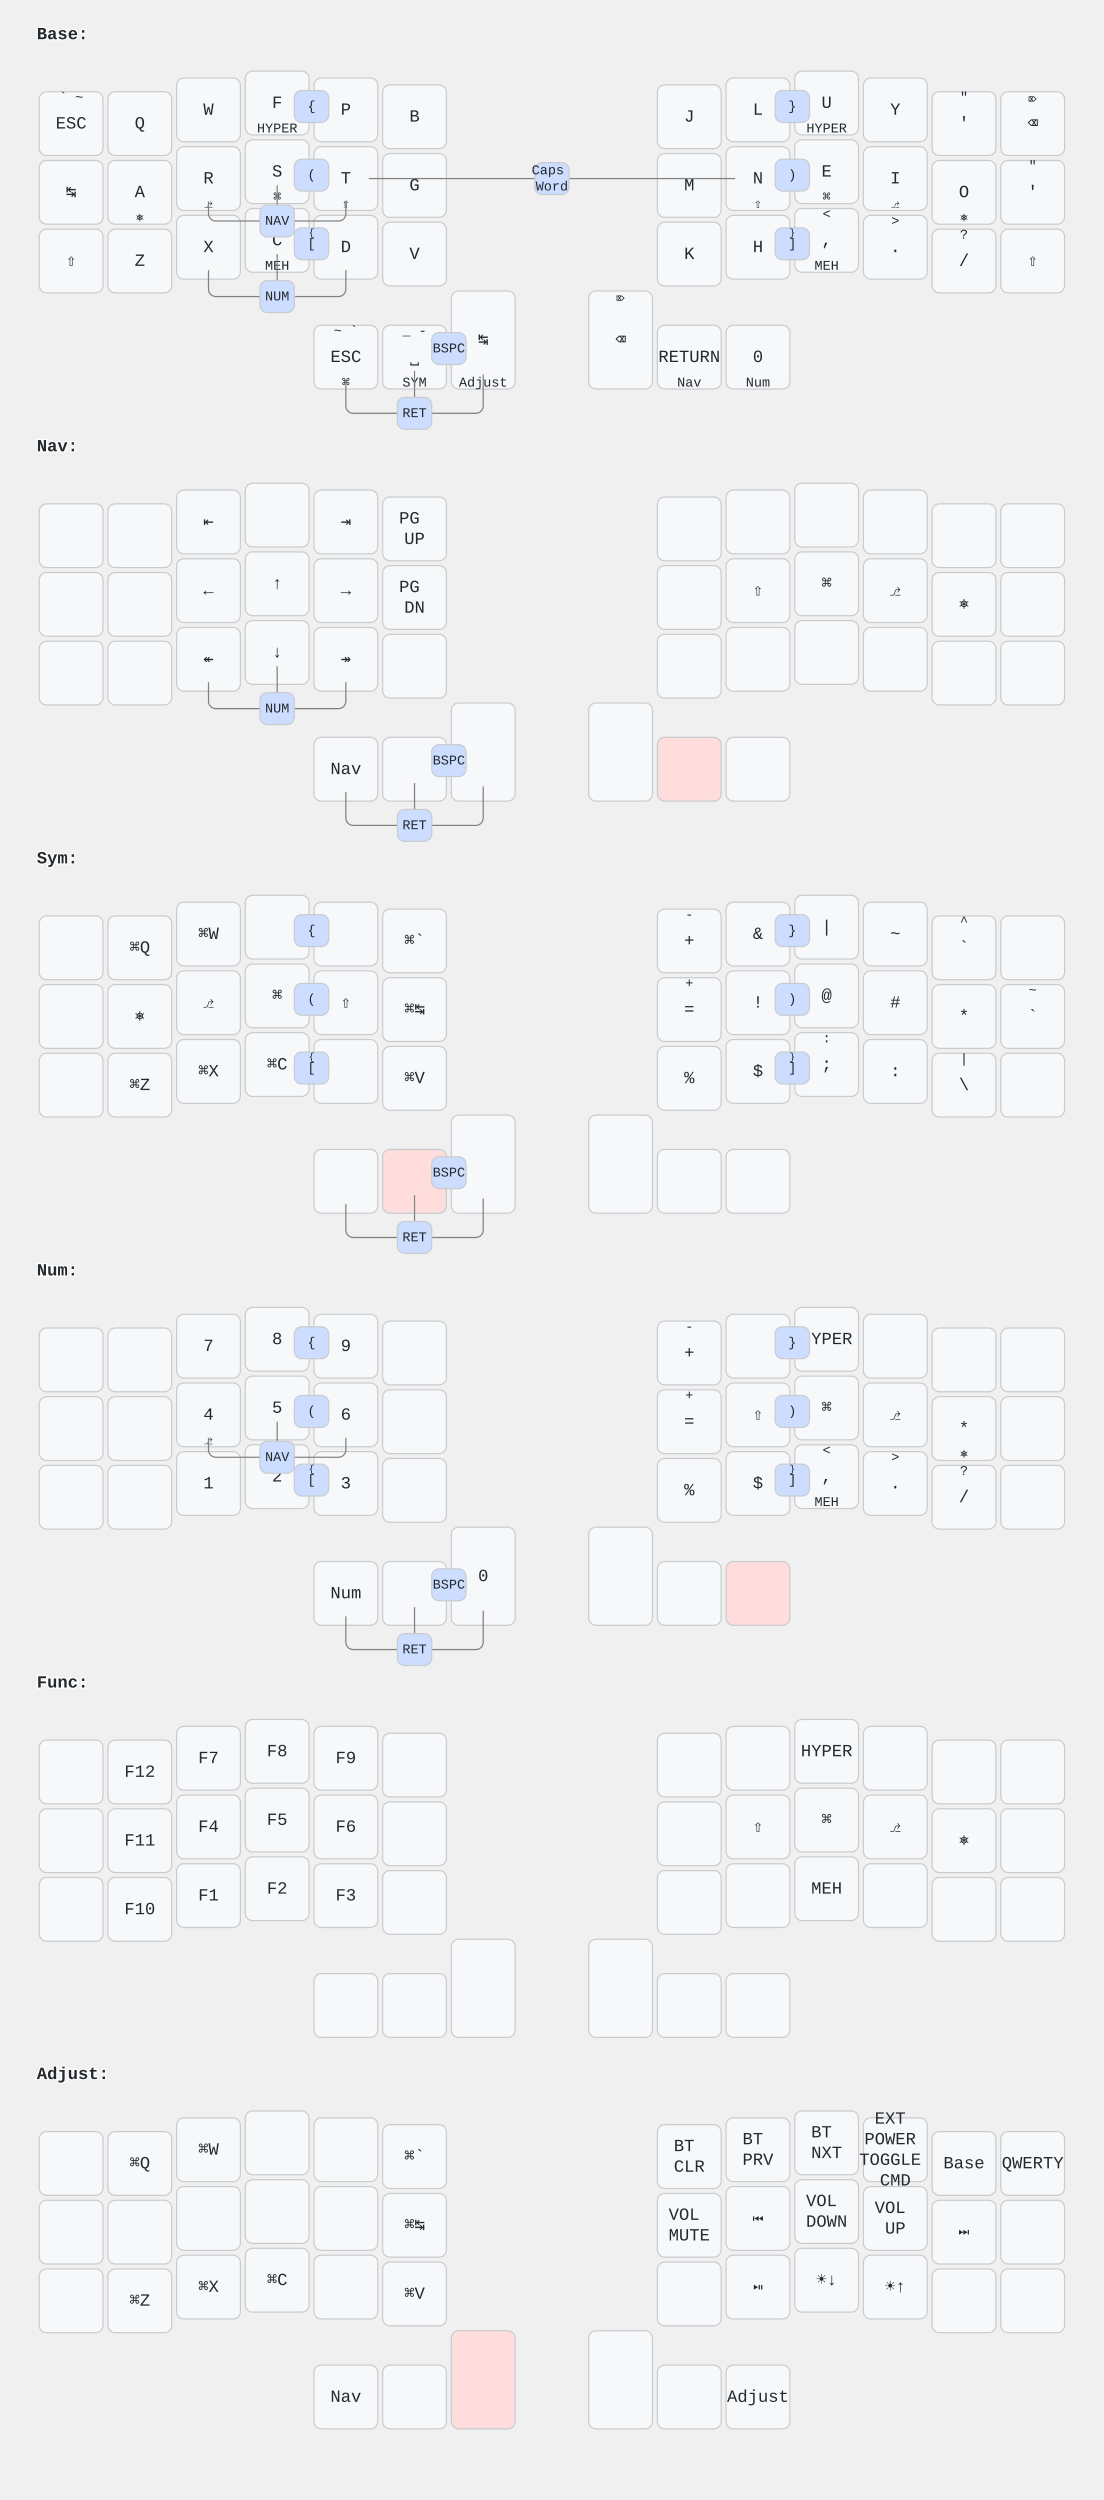
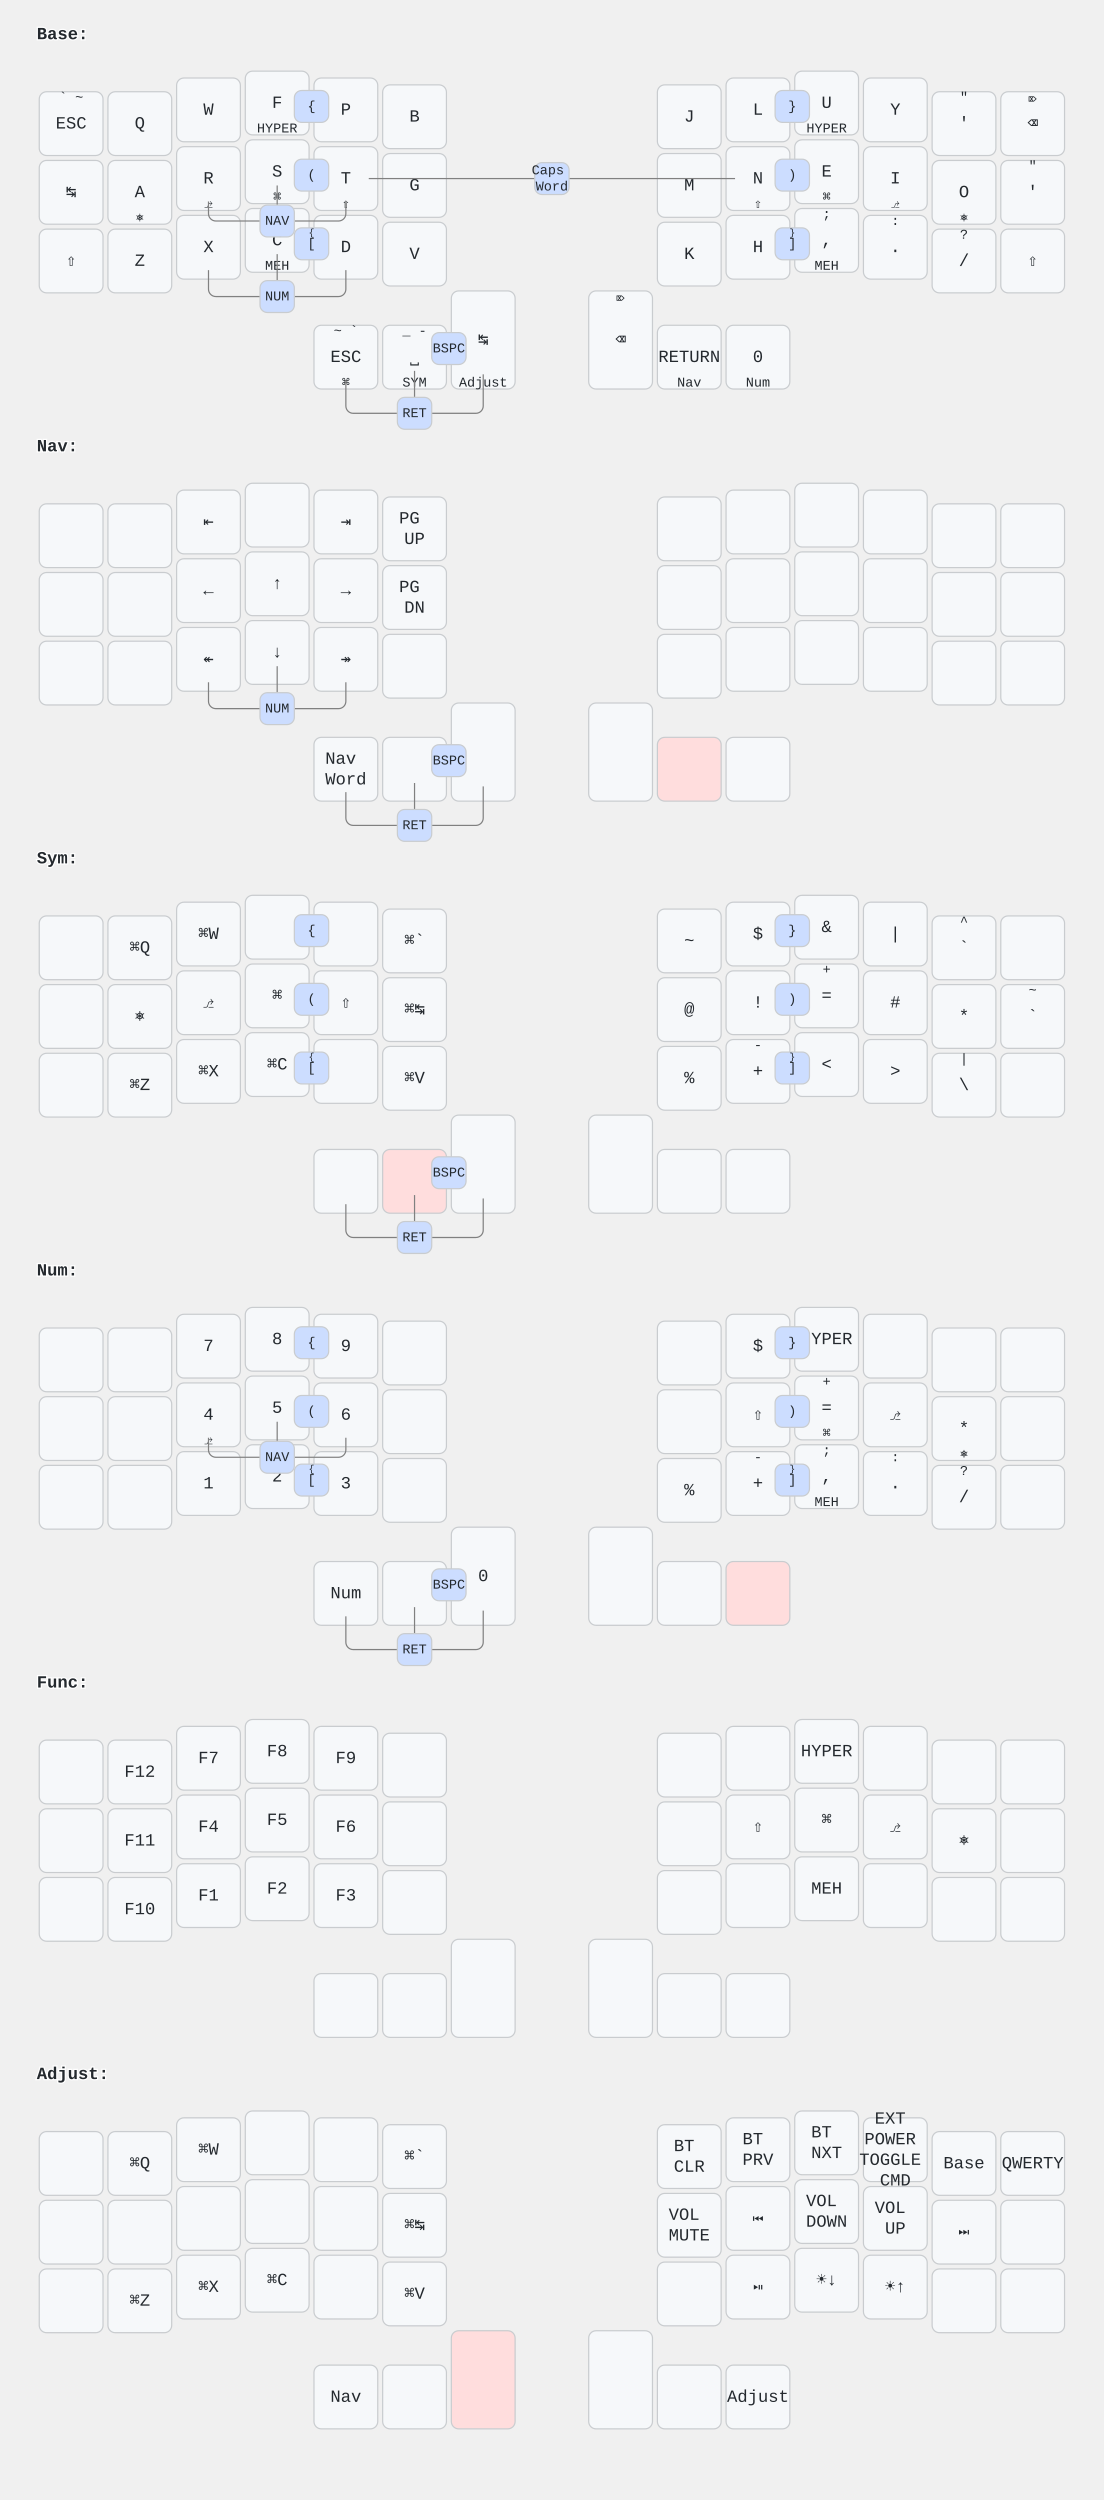
<svg xmlns="http://www.w3.org/2000/svg" width="900.0" height="2038.4" viewBox="0 0 900.0 2038.4">
  <style>/* font and background color specifications */
svg {
    font-family: SFMono-Regular,Consolas,Liberation Mono,Menlo,monospace;
    font-size: 14px;
    font-kerning: normal;
    text-rendering: optimizeLegibility;
    fill: #24292e;
}

/* default key styling */
rect {
    fill: #f6f8fa;
    stroke: #c9cccf;
    stroke-width: 1;
}

/* color accent for combo boxes */
rect.combo {
    fill: #cdf;
}

/* color accent for held keys */
rect.held, rect.combo.held {
    fill: #fdd;
}

/* color accent for ghost (optional) keys */
rect.ghost, rect.combo.ghost {
    fill: #ddd;
}

text {
    text-anchor: middle;
    dominant-baseline: middle;
}

/* styling for layer labels */
text.label {
    font-weight: bold;
    text-anchor: start;
    stroke: white;
    stroke-width: 2;
    paint-order: stroke;
}

/* styling for combo tap, and key hold/shifted label text */
text.combo, text.hold, text.shifted {
    font-size: 11px;
}

text.hold {
    text-anchor: middle;
    dominant-baseline: auto;
}

text.shifted {
    text-anchor: middle;
    dominant-baseline: hanging;
}

/* styling for hold/shifted label text in combo box */
text.combo.hold, text.combo.shifted {
    font-size: 8px;
}

/* styling for combo dendrons */
path {
    stroke-width: 1;
    stroke: gray;
    fill: none;
}
</style>
  <g class="layer-Base">
    <text x="30.0" y="28.0" class="label">Base:</text>
    <rect rx="6.0" ry="6.0" x="32.0" y="74.8" width="52.0" height="52.0" class="" />
    <text x="58.0" y="100.8" class="tap">ESC</text>
    <text x="58.0" y="76.8" class="shifted">` ~</text>
    <rect rx="6.0" ry="6.0" x="88.0" y="74.8" width="52.0" height="52.0" class="" />
    <text x="114.0" y="100.8" class="tap">Q</text>
    <rect rx="6.0" ry="6.0" x="144.0" y="63.6" width="52.0" height="52.0" class="" />
    <text x="170.0" y="89.6" class="tap">W</text>
    <rect rx="6.0" ry="6.0" x="200.0" y="58.0" width="52.0" height="52.0" class="" />
    <text x="226.0" y="84.0" class="tap">F</text>
    <text x="226.0" y="108.0" class="hold">HYPER</text>
    <rect rx="6.0" ry="6.0" x="256.0" y="63.6" width="52.0" height="52.0" class="" />
    <text x="282.0" y="89.6" class="tap">P</text>
    <rect rx="6.0" ry="6.0" x="312.0" y="69.2" width="52.0" height="52.0" class="" />
    <text x="338.0" y="95.2" class="tap">B</text>
    <rect rx="6.0" ry="6.0" x="536.0" y="69.2" width="52.0" height="52.0" class="" />
    <text x="562.0" y="95.2" class="tap">J</text>
    <rect rx="6.0" ry="6.0" x="592.0" y="63.6" width="52.0" height="52.0" class="" />
    <text x="618.0" y="89.6" class="tap">L</text>
    <rect rx="6.0" ry="6.0" x="648.0" y="58.0" width="52.0" height="52.0" class="" />
    <text x="674.0" y="84.0" class="tap">U</text>
    <text x="674.0" y="108.0" class="hold">HYPER</text>
    <rect rx="6.0" ry="6.0" x="704.0" y="63.6" width="52.0" height="52.0" class="" />
    <text x="730.0" y="89.6" class="tap">Y</text>
    <rect rx="6.0" ry="6.0" x="760.0" y="74.8" width="52.0" height="52.0" class="" />
    <text x="786.0" y="100.8" class="tap">'</text>
    <text x="786.0" y="76.8" class="shifted">"</text>
    <rect rx="6.0" ry="6.0" x="816.0" y="74.8" width="52.0" height="52.0" class="" />
    <text x="842.0" y="100.8" class="tap">⌫</text>
    <text x="842.0" y="76.8" class="shifted">⌦</text>
    <rect rx="6.0" ry="6.0" x="32.0" y="130.8" width="52.0" height="52.0" class="" />
    <text x="58.0" y="156.8" class="tap">↹</text>
    <rect rx="6.0" ry="6.0" x="88.0" y="130.8" width="52.0" height="52.0" class="" />
    <text x="114.0" y="156.8" class="tap">A</text>
    <text x="114.0" y="180.8" class="hold">⎈</text>
    <rect rx="6.0" ry="6.0" x="144.0" y="119.6" width="52.0" height="52.0" class="" />
    <text x="170.0" y="145.6" class="tap">R</text>
    <text x="170.0" y="169.6" class="hold">⎇</text>
    <rect rx="6.0" ry="6.0" x="200.0" y="114.0" width="52.0" height="52.0" class="" />
    <text x="226.0" y="140.0" class="tap">S</text>
    <text x="226.0" y="164.0" class="hold">⌘</text>
    <rect rx="6.0" ry="6.0" x="256.0" y="119.6" width="52.0" height="52.0" class="" />
    <text x="282.0" y="145.6" class="tap">T</text>
    <text x="282.0" y="169.6" class="hold">⇧</text>
    <rect rx="6.0" ry="6.0" x="312.0" y="125.2" width="52.0" height="52.0" class="" />
    <text x="338.0" y="151.2" class="tap">G</text>
    <rect rx="6.0" ry="6.0" x="536.0" y="125.2" width="52.0" height="52.0" class="" />
    <text x="562.0" y="151.2" class="tap">M</text>
    <rect rx="6.0" ry="6.0" x="592.0" y="119.6" width="52.0" height="52.0" class="" />
    <text x="618.0" y="145.6" class="tap">N</text>
    <text x="618.0" y="169.6" class="hold">⇧</text>
    <rect rx="6.0" ry="6.0" x="648.0" y="114.0" width="52.0" height="52.0" class="" />
    <text x="674.0" y="140.0" class="tap">E</text>
    <text x="674.0" y="164.0" class="hold">⌘</text>
    <rect rx="6.0" ry="6.0" x="704.0" y="119.6" width="52.0" height="52.0" class="" />
    <text x="730.0" y="145.6" class="tap">I</text>
    <text x="730.0" y="169.6" class="hold">⎇</text>
    <rect rx="6.0" ry="6.0" x="760.0" y="130.8" width="52.0" height="52.0" class="" />
    <text x="786.0" y="156.8" class="tap">O</text>
    <text x="786.0" y="180.8" class="hold">⎈</text>
    <rect rx="6.0" ry="6.0" x="816.0" y="130.8" width="52.0" height="52.0" class="" />
    <text x="842.0" y="156.8" class="tap">'</text>
    <text x="842.0" y="132.8" class="shifted">"</text>
    <rect rx="6.0" ry="6.0" x="32.0" y="186.8" width="52.0" height="52.0" class="" />
    <text x="58.0" y="212.8" class="tap">⇧</text>
    <rect rx="6.0" ry="6.0" x="88.0" y="186.8" width="52.0" height="52.0" class="" />
    <text x="114.0" y="212.8" class="tap">Z</text>
    <rect rx="6.0" ry="6.0" x="144.0" y="175.6" width="52.0" height="52.0" class="" />
    <text x="170.0" y="201.6" class="tap">X</text>
    <rect rx="6.0" ry="6.0" x="200.0" y="170.0" width="52.0" height="52.0" class="" />
    <text x="226.0" y="196.0" class="tap">C</text>
    <text x="226.0" y="220.0" class="hold">MEH</text>
    <rect rx="6.0" ry="6.0" x="256.0" y="175.6" width="52.0" height="52.0" class="" />
    <text x="282.0" y="201.6" class="tap">D</text>
    <rect rx="6.0" ry="6.0" x="312.0" y="181.2" width="52.0" height="52.0" class="" />
    <text x="338.0" y="207.2" class="tap">V</text>
    <rect rx="6.0" ry="6.0" x="536.0" y="181.2" width="52.0" height="52.0" class="" />
    <text x="562.0" y="207.2" class="tap">K</text>
    <rect rx="6.0" ry="6.0" x="592.0" y="175.6" width="52.0" height="52.0" class="" />
    <text x="618.0" y="201.6" class="tap">H</text>
    <rect rx="6.0" ry="6.0" x="648.0" y="170.0" width="52.0" height="52.0" class="" />
    <text x="674.0" y="196.0" class="tap">,</text>
    <text x="674.0" y="220.0" class="hold">MEH</text>
-     <text x="674.0" y="172.0" class="shifted">&lt;</text>
+     <text x="674.0" y="172.0" class="shifted">;</text>
    <rect rx="6.0" ry="6.0" x="704.0" y="175.6" width="52.0" height="52.0" class="" />
    <text x="730.0" y="201.6" class="tap">.</text>
-     <text x="730.0" y="177.6" class="shifted">&gt;</text>
+     <text x="730.0" y="177.6" class="shifted">:</text>
    <rect rx="6.0" ry="6.0" x="760.0" y="186.8" width="52.0" height="52.0" class="" />
    <text x="786.0" y="212.8" class="tap">/</text>
    <text x="786.0" y="188.8" class="shifted">?</text>
    <rect rx="6.0" ry="6.0" x="816.0" y="186.8" width="52.0" height="52.0" class="" />
    <text x="842.0" y="212.8" class="tap">⇧</text>
    <rect rx="6.0" ry="6.0" x="256.0" y="265.2" width="52.0" height="52.0" class="" />
    <text x="282.0" y="291.2" class="tap">ESC</text>
    <text x="282.0" y="315.2" class="hold">⌘</text>
    <text x="282.0" y="267.2" class="shifted">~ `</text>
    <rect rx="6.0" ry="6.0" x="312.0" y="265.2" width="52.0" height="52.0" class="" />
    <text x="338.0" y="291.2" class="tap">⎵</text>
    <text x="338.0" y="315.2" class="hold">SYM</text>
    <text x="338.0" y="267.2" class="shifted">_ -</text>
    <rect rx="6.0" ry="6.0" x="368.0" y="237.2" width="52.0" height="80.0" class="" />
    <text x="394.0" y="277.2" class="tap">↹</text>
    <text x="394.0" y="315.2" class="hold">Adjust</text>
    <rect rx="6.0" ry="6.0" x="480.0" y="237.2" width="52.0" height="80.0" class="" />
    <text x="506.0" y="277.2" class="tap">⌫</text>
    <text x="506.0" y="239.2" class="shifted">⌦</text>
    <rect rx="6.0" ry="6.0" x="536.0" y="265.2" width="52.0" height="52.0" class="" />
    <text x="562.0" y="291.2" class="tap">RETURN</text>
    <text x="562.0" y="315.2" class="hold">Nav</text>
    <rect rx="6.0" ry="6.0" x="592.0" y="265.2" width="52.0" height="52.0" class="" />
    <text x="618.0" y="291.2" class="tap">0</text>
    <text x="618.0" y="315.2" class="hold">Num</text>
    <rect rx="6.0" ry="6.0" x="240.0" y="129.8" width="28.0" height="26.0" class="combo" />
    <text x="254.0" y="142.8" class="combo">(</text>
    <rect rx="6.0" ry="6.0" x="632.0" y="129.8" width="28.0" height="26.0" class="combo" />
    <text x="646.0" y="142.8" class="combo">)</text>
    <rect rx="6.0" ry="6.0" x="240.0" y="185.8" width="28.0" height="26.0" class="combo" />
    <text x="254.0" y="198.8" class="combo">[</text>
    <text x="254.0" y="187.8" class="combo shifted">{</text>
    <rect rx="6.0" ry="6.0" x="632.0" y="185.8" width="28.0" height="26.0" class="combo" />
    <text x="646.0" y="198.8" class="combo">]</text>
    <text x="646.0" y="187.8" class="combo shifted">}</text>
    <rect rx="6.0" ry="6.0" x="240.0" y="73.8" width="28.0" height="26.0" class="combo" />
    <text x="254.0" y="86.8" class="combo">{</text>
    <rect rx="6.0" ry="6.0" x="632.0" y="73.8" width="28.0" height="26.0" class="combo" />
    <text x="646.0" y="86.8" class="combo">}</text>
    <path d="M450.0,145.6 l-149.333,0.0" />
    <path d="M450.0,145.6 l149.333,0.0" />
    <rect rx="6.0" ry="6.0" x="436.0" y="132.6" width="28.0" height="26.0" class="combo" />
    <text x="450.0" y="145.6" class="combo">
      <tspan x="450.0" dy="-0.6em">Caps</tspan>
      <tspan x="450.0" dy="1.2em">Word</tspan>
    </text>
    <path d="M338.0,337 h-50.0 a6.0,6.0 0 0 1 -6.0,-6.0 v-21.133" />
    <path d="M338.0,337 h-6.0 a6.0,6.0 0 0 1 6.0,-6.0 v-28.6" />
    <path d="M338.0,337 h50.0 a6.0,6.0 0 0 0 6.0,-6.0 v-25.8" />
    <rect rx="6.0" ry="6.0" x="324.0" y="324" width="28.0" height="26.0" class="combo" />
    <text x="338.0" y="337" class="combo">RET</text>
    <rect rx="6.0" ry="6.0" x="352.0" y="271.2" width="28.0" height="26.0" class="combo" />
    <text x="366.0" y="284.2" class="combo">BSPC</text>
    <path d="M226.0,180.2 h-50.0 a6.0,6.0 0 0 1 -6.0,-6.0 v-9.933" />
    <path d="M226.0,180.2 h-6.0 a6.0,6.0 0 0 1 6.0,-6.0 v-23" />
    <path d="M226.0,180.2 h50.0 a6.0,6.0 0 0 0 6.0,-6.0 v-9.933" />
    <rect rx="6.0" ry="6.0" x="212.0" y="167.2" width="28.0" height="26.0" class="combo" />
    <text x="226.0" y="180.2" class="combo">NAV</text>
    <path d="M226.0,241.8 h-50.0 a6.0,6.0 0 0 1 -6.0,-6.0 v-15.533" />
    <path d="M226.0,241.8 h-6.0 a6.0,6.0 0 0 1 6.0,-6.0 v-28.6" />
    <path d="M226.0,241.8 h50.0 a6.0,6.0 0 0 0 6.0,-6.0 v-15.533" />
    <rect rx="6.0" ry="6.0" x="212.0" y="228.8" width="28.0" height="26.0" class="combo" />
    <text x="226.0" y="241.8" class="combo">NUM</text>
  </g>
  <g class="layer-Nav">
    <text x="30.0" y="364" class="label">Nav:</text>
    <rect rx="6.0" ry="6.0" x="32.0" y="410.8" width="52.0" height="52.0" class="" />
    <rect rx="6.0" ry="6.0" x="88.0" y="410.8" width="52.0" height="52.0" class="" />
    <rect rx="6.0" ry="6.0" x="144.0" y="399.6" width="52.0" height="52.0" class="" />
    <text x="170.0" y="425.6" class="tap">⇤</text>
    <rect rx="6.0" ry="6.0" x="200.0" y="394" width="52.0" height="52.0" class="" />
    <rect rx="6.0" ry="6.0" x="256.0" y="399.6" width="52.0" height="52.0" class="" />
    <text x="282.0" y="425.6" class="tap">⇥</text>
    <rect rx="6.0" ry="6.0" x="312.0" y="405.2" width="52.0" height="52.0" class="" />
    <text x="338.0" y="431.2" class="tap">
      <tspan x="338.0" dy="-0.6em">PG</tspan>
      <tspan x="338.0" dy="1.2em">UP</tspan>
    </text>
    <rect rx="6.0" ry="6.0" x="536.0" y="405.2" width="52.0" height="52.0" class="" />
    <rect rx="6.0" ry="6.0" x="592.0" y="399.6" width="52.0" height="52.0" class="" />
    <rect rx="6.0" ry="6.0" x="648.0" y="394" width="52.0" height="52.0" class="" />
    <rect rx="6.0" ry="6.0" x="704.0" y="399.6" width="52.0" height="52.0" class="" />
    <rect rx="6.0" ry="6.0" x="760.0" y="410.8" width="52.0" height="52.0" class="" />
    <rect rx="6.0" ry="6.0" x="816.0" y="410.8" width="52.0" height="52.0" class="" />
    <rect rx="6.0" ry="6.0" x="32.0" y="466.8" width="52.0" height="52.0" class="" />
    <rect rx="6.0" ry="6.0" x="88.0" y="466.8" width="52.0" height="52.0" class="" />
    <rect rx="6.0" ry="6.0" x="144.0" y="455.6" width="52.0" height="52.0" class="" />
    <text x="170.0" y="481.6" class="tap">←</text>
    <rect rx="6.0" ry="6.0" x="200.0" y="450" width="52.0" height="52.0" class="" />
    <text x="226.0" y="476" class="tap">↑</text>
    <rect rx="6.0" ry="6.0" x="256.0" y="455.6" width="52.0" height="52.0" class="" />
    <text x="282.0" y="481.6" class="tap">→</text>
    <rect rx="6.0" ry="6.0" x="312.0" y="461.2" width="52.0" height="52.0" class="" />
    <text x="338.0" y="487.2" class="tap">
      <tspan x="338.0" dy="-0.6em">PG</tspan>
      <tspan x="338.0" dy="1.2em">DN</tspan>
    </text>
    <rect rx="6.0" ry="6.0" x="536.0" y="461.2" width="52.0" height="52.0" class="" />
    <rect rx="6.0" ry="6.0" x="592.0" y="455.6" width="52.0" height="52.0" class="" />
-     <text x="618.0" y="481.6" class="tap">⇧</text>
    <rect rx="6.0" ry="6.0" x="648.0" y="450" width="52.0" height="52.0" class="" />
-     <text x="674.0" y="476" class="tap">⌘</text>
    <rect rx="6.0" ry="6.0" x="704.0" y="455.6" width="52.0" height="52.0" class="" />
-     <text x="730.0" y="481.6" class="tap">⎇</text>
    <rect rx="6.0" ry="6.0" x="760.0" y="466.8" width="52.0" height="52.0" class="" />
-     <text x="786.0" y="492.8" class="tap">⎈</text>
    <rect rx="6.0" ry="6.0" x="816.0" y="466.8" width="52.0" height="52.0" class="" />
    <rect rx="6.0" ry="6.0" x="32.0" y="522.8" width="52.0" height="52.0" class="" />
    <rect rx="6.0" ry="6.0" x="88.0" y="522.8" width="52.0" height="52.0" class="" />
    <rect rx="6.0" ry="6.0" x="144.0" y="511.6" width="52.0" height="52.0" class="" />
    <text x="170.0" y="537.6" class="tap">↞</text>
    <rect rx="6.0" ry="6.0" x="200.0" y="506.0" width="52.0" height="52.0" class="" />
    <text x="226.0" y="532.0" class="tap">↓</text>
    <rect rx="6.0" ry="6.0" x="256.0" y="511.6" width="52.0" height="52.0" class="" />
    <text x="282.0" y="537.6" class="tap">↠</text>
    <rect rx="6.0" ry="6.0" x="312.0" y="517.2" width="52.0" height="52.0" class="" />
    <rect rx="6.0" ry="6.0" x="536.0" y="517.2" width="52.0" height="52.0" class="" />
    <rect rx="6.0" ry="6.0" x="592.0" y="511.6" width="52.0" height="52.0" class="" />
    <rect rx="6.0" ry="6.0" x="648.0" y="506.0" width="52.0" height="52.0" class="" />
    <rect rx="6.0" ry="6.0" x="704.0" y="511.6" width="52.0" height="52.0" class="" />
    <rect rx="6.0" ry="6.0" x="760.0" y="522.8" width="52.0" height="52.0" class="" />
    <rect rx="6.0" ry="6.0" x="816.0" y="522.8" width="52.0" height="52.0" class="" />
    <rect rx="6.0" ry="6.0" x="256.0" y="601.2" width="52.0" height="52.0" class="" />
-     <text x="282.0" y="627.2" class="tap">Nav</text>
+     <text x="282.0" y="627.2" class="tap">
+       <tspan x="282.0" dy="-0.6em">Nav</tspan>
+       <tspan x="282.0" dy="1.2em">Word</tspan>
+     </text>
    <rect rx="6.0" ry="6.0" x="312.0" y="601.2" width="52.0" height="52.0" class="" />
    <rect rx="6.0" ry="6.0" x="368.0" y="573.2" width="52.0" height="80.0" class="" />
    <rect rx="6.0" ry="6.0" x="480.0" y="573.2" width="52.0" height="80.0" class="" />
    <rect rx="6.0" ry="6.0" x="536.0" y="601.2" width="52.0" height="52.0" class="held" />
    <rect rx="6.0" ry="6.0" x="592.0" y="601.2" width="52.0" height="52.0" class="" />
    <path d="M338.0,673 h-50.0 a6.0,6.0 0 0 1 -6.0,-6.0 v-21.133" />
    <path d="M338.0,673 h-6.0 a6.0,6.0 0 0 1 6.0,-6.0 v-28.6" />
    <path d="M338.0,673 h50.0 a6.0,6.0 0 0 0 6.0,-6.0 v-25.8" />
    <rect rx="6.0" ry="6.0" x="324.0" y="660" width="28.0" height="26.0" class="combo" />
    <text x="338.0" y="673" class="combo">RET</text>
    <rect rx="6.0" ry="6.0" x="352.0" y="607.2" width="28.0" height="26.0" class="combo" />
    <text x="366.0" y="620.2" class="combo">BSPC</text>
    <path d="M226.0,577.8 h-50.0 a6.0,6.0 0 0 1 -6.0,-6.0 v-15.533" />
    <path d="M226.0,577.8 h-6.0 a6.0,6.0 0 0 1 6.0,-6.0 v-28.6" />
    <path d="M226.0,577.8 h50.0 a6.0,6.0 0 0 0 6.0,-6.0 v-15.533" />
    <rect rx="6.0" ry="6.0" x="212.0" y="564.8" width="28.0" height="26.0" class="combo" />
    <text x="226.0" y="577.8" class="combo">NUM</text>
  </g>
  <g class="layer-Sym">
    <text x="30.0" y="700" class="label">Sym:</text>
    <rect rx="6.0" ry="6.0" x="32.0" y="746.8" width="52.0" height="52.0" class="" />
    <rect rx="6.0" ry="6.0" x="88.0" y="746.8" width="52.0" height="52.0" class="" />
    <text x="114.0" y="772.8" class="tap">⌘Q</text>
    <rect rx="6.0" ry="6.0" x="144.0" y="735.6" width="52.0" height="52.0" class="" />
    <text x="170.0" y="761.6" class="tap">⌘W</text>
    <rect rx="6.0" ry="6.0" x="200.0" y="730" width="52.0" height="52.0" class="" />
    <rect rx="6.0" ry="6.0" x="256.0" y="735.6" width="52.0" height="52.0" class="" />
    <rect rx="6.0" ry="6.0" x="312.0" y="741.2" width="52.0" height="52.0" class="" />
    <text x="338.0" y="767.2" class="tap">⌘`</text>
    <rect rx="6.0" ry="6.0" x="536.0" y="741.2" width="52.0" height="52.0" class="" />
-     <text x="562.0" y="767.2" class="tap">+</text>
-     <text x="562.0" y="743.2" class="shifted">-</text>
+     <text x="562.0" y="767.2" class="tap">~</text>
    <rect rx="6.0" ry="6.0" x="592.0" y="735.6" width="52.0" height="52.0" class="" />
-     <text x="618.0" y="761.6" class="tap">&amp;</text>
+     <text x="618.0" y="761.6" class="tap">$</text>
    <rect rx="6.0" ry="6.0" x="648.0" y="730" width="52.0" height="52.0" class="" />
-     <text x="674.0" y="756" class="tap">|</text>
+     <text x="674.0" y="756" class="tap">&amp;</text>
    <rect rx="6.0" ry="6.0" x="704.0" y="735.6" width="52.0" height="52.0" class="" />
-     <text x="730.0" y="761.6" class="tap">~</text>
+     <text x="730.0" y="761.6" class="tap">|</text>
    <rect rx="6.0" ry="6.0" x="760.0" y="746.8" width="52.0" height="52.0" class="" />
    <text x="786.0" y="772.8" class="tap">`</text>
    <text x="786.0" y="748.8" class="shifted">^</text>
    <rect rx="6.0" ry="6.0" x="816.0" y="746.8" width="52.0" height="52.0" class="" />
    <rect rx="6.0" ry="6.0" x="32.0" y="802.8" width="52.0" height="52.0" class="" />
    <rect rx="6.0" ry="6.0" x="88.0" y="802.8" width="52.0" height="52.0" class="" />
    <text x="114.0" y="828.8" class="tap">⎈</text>
    <rect rx="6.0" ry="6.0" x="144.0" y="791.6" width="52.0" height="52.0" class="" />
    <text x="170.0" y="817.6" class="tap">⎇</text>
    <rect rx="6.0" ry="6.0" x="200.0" y="786" width="52.0" height="52.0" class="" />
    <text x="226.0" y="812" class="tap">⌘</text>
    <rect rx="6.0" ry="6.0" x="256.0" y="791.6" width="52.0" height="52.0" class="" />
    <text x="282.0" y="817.6" class="tap">⇧</text>
    <rect rx="6.0" ry="6.0" x="312.0" y="797.2" width="52.0" height="52.0" class="" />
    <text x="338.0" y="823.2" class="tap">⌘↹</text>
    <rect rx="6.0" ry="6.0" x="536.0" y="797.2" width="52.0" height="52.0" class="" />
-     <text x="562.0" y="823.2" class="tap">=</text>
-     <text x="562.0" y="799.2" class="shifted">+</text>
+     <text x="562.0" y="823.2" class="tap">@</text>
    <rect rx="6.0" ry="6.0" x="592.0" y="791.6" width="52.0" height="52.0" class="" />
    <text x="618.0" y="817.6" class="tap">!</text>
    <rect rx="6.0" ry="6.0" x="648.0" y="786" width="52.0" height="52.0" class="" />
-     <text x="674.0" y="812" class="tap">@</text>
+     <text x="674.0" y="812" class="tap">=</text>
+     <text x="674.0" y="788" class="shifted">+</text>
    <rect rx="6.0" ry="6.0" x="704.0" y="791.6" width="52.0" height="52.0" class="" />
    <text x="730.0" y="817.6" class="tap">#</text>
    <rect rx="6.0" ry="6.0" x="760.0" y="802.8" width="52.0" height="52.0" class="" />
    <text x="786.0" y="828.8" class="tap">*</text>
    <rect rx="6.0" ry="6.0" x="816.0" y="802.8" width="52.0" height="52.0" class="" />
    <text x="842.0" y="828.8" class="tap">`</text>
    <text x="842.0" y="804.8" class="shifted">~</text>
    <rect rx="6.0" ry="6.0" x="32.0" y="858.8" width="52.0" height="52.0" class="" />
    <rect rx="6.0" ry="6.0" x="88.0" y="858.8" width="52.0" height="52.0" class="" />
    <text x="114.0" y="884.8" class="tap">⌘Z</text>
    <rect rx="6.0" ry="6.0" x="144.0" y="847.6" width="52.0" height="52.0" class="" />
    <text x="170.0" y="873.6" class="tap">⌘X</text>
    <rect rx="6.0" ry="6.0" x="200.0" y="842" width="52.0" height="52.0" class="" />
    <text x="226.0" y="868" class="tap">⌘C</text>
    <rect rx="6.0" ry="6.0" x="256.0" y="847.6" width="52.0" height="52.0" class="" />
    <rect rx="6.0" ry="6.0" x="312.0" y="853.2" width="52.0" height="52.0" class="" />
    <text x="338.0" y="879.2" class="tap">⌘V</text>
    <rect rx="6.0" ry="6.0" x="536.0" y="853.2" width="52.0" height="52.0" class="" />
    <text x="562.0" y="879.2" class="tap">%</text>
    <rect rx="6.0" ry="6.0" x="592.0" y="847.6" width="52.0" height="52.0" class="" />
-     <text x="618.0" y="873.6" class="tap">$</text>
+     <text x="618.0" y="873.6" class="tap">+</text>
+     <text x="618.0" y="849.6" class="shifted">-</text>
    <rect rx="6.0" ry="6.0" x="648.0" y="842" width="52.0" height="52.0" class="" />
-     <text x="674.0" y="868" class="tap">;</text>
-     <text x="674.0" y="844" class="shifted">:</text>
+     <text x="674.0" y="868" class="tap">&lt;</text>
    <rect rx="6.0" ry="6.0" x="704.0" y="847.6" width="52.0" height="52.0" class="" />
-     <text x="730.0" y="873.6" class="tap">:</text>
+     <text x="730.0" y="873.6" class="tap">&gt;</text>
    <rect rx="6.0" ry="6.0" x="760.0" y="858.8" width="52.0" height="52.0" class="" />
    <text x="786.0" y="884.8" class="tap">\</text>
    <text x="786.0" y="860.8" class="shifted">|</text>
    <rect rx="6.0" ry="6.0" x="816.0" y="858.8" width="52.0" height="52.0" class="" />
    <rect rx="6.0" ry="6.0" x="256.0" y="937.2" width="52.0" height="52.0" class="" />
    <rect rx="6.0" ry="6.0" x="312.0" y="937.2" width="52.0" height="52.0" class="held" />
    <rect rx="6.0" ry="6.0" x="368.0" y="909.2" width="52.0" height="80.0" class="" />
    <rect rx="6.0" ry="6.0" x="480.0" y="909.2" width="52.0" height="80.0" class="" />
    <rect rx="6.0" ry="6.0" x="536.0" y="937.2" width="52.0" height="52.0" class="" />
    <rect rx="6.0" ry="6.0" x="592.0" y="937.2" width="52.0" height="52.0" class="" />
    <rect rx="6.0" ry="6.0" x="240.0" y="801.8" width="28.0" height="26.0" class="combo" />
    <text x="254.0" y="814.8" class="combo">(</text>
    <rect rx="6.0" ry="6.0" x="632.0" y="801.8" width="28.0" height="26.0" class="combo" />
    <text x="646.0" y="814.8" class="combo">)</text>
    <rect rx="6.0" ry="6.0" x="240.0" y="857.8" width="28.0" height="26.0" class="combo" />
    <text x="254.0" y="870.8" class="combo">[</text>
    <text x="254.0" y="859.8" class="combo shifted">{</text>
    <rect rx="6.0" ry="6.0" x="632.0" y="857.8" width="28.0" height="26.0" class="combo" />
    <text x="646.0" y="870.8" class="combo">]</text>
    <text x="646.0" y="859.8" class="combo shifted">}</text>
    <rect rx="6.0" ry="6.0" x="240.0" y="745.8" width="28.0" height="26.0" class="combo" />
    <text x="254.0" y="758.8" class="combo">{</text>
    <rect rx="6.0" ry="6.0" x="632.0" y="745.8" width="28.0" height="26.0" class="combo" />
    <text x="646.0" y="758.8" class="combo">}</text>
    <path d="M338.0,1009 h-50.0 a6.0,6.0 0 0 1 -6.0,-6.0 v-21.133" />
    <path d="M338.0,1009 h-6.0 a6.0,6.0 0 0 1 6.0,-6.0 v-28.6" />
    <path d="M338.0,1009 h50.0 a6.0,6.0 0 0 0 6.0,-6.0 v-25.8" />
    <rect rx="6.0" ry="6.0" x="324.0" y="996" width="28.0" height="26.0" class="combo" />
    <text x="338.0" y="1009" class="combo">RET</text>
    <rect rx="6.0" ry="6.0" x="352.0" y="943.2" width="28.0" height="26.0" class="combo" />
    <text x="366.0" y="956.2" class="combo">BSPC</text>
  </g>
  <g class="layer-Num">
    <text x="30.0" y="1036" class="label">Num:</text>
    <rect rx="6.0" ry="6.0" x="32.0" y="1082.8" width="52.0" height="52.0" class="" />
    <rect rx="6.0" ry="6.0" x="88.0" y="1082.8" width="52.0" height="52.0" class="" />
    <rect rx="6.0" ry="6.0" x="144.0" y="1071.6" width="52.0" height="52.0" class="" />
    <text x="170.0" y="1097.6" class="tap">7</text>
    <rect rx="6.0" ry="6.0" x="200.0" y="1066" width="52.0" height="52.0" class="" />
    <text x="226.0" y="1092" class="tap">8</text>
    <rect rx="6.0" ry="6.0" x="256.0" y="1071.6" width="52.0" height="52.0" class="" />
    <text x="282.0" y="1097.6" class="tap">9</text>
    <rect rx="6.0" ry="6.0" x="312.0" y="1077.2" width="52.0" height="52.0" class="" />
    <rect rx="6.0" ry="6.0" x="536.0" y="1077.2" width="52.0" height="52.0" class="" />
-     <text x="562.0" y="1103.2" class="tap">+</text>
-     <text x="562.0" y="1079.2" class="shifted">-</text>
    <rect rx="6.0" ry="6.0" x="592.0" y="1071.6" width="52.0" height="52.0" class="" />
+     <text x="618.0" y="1097.6" class="tap">$</text>
    <rect rx="6.0" ry="6.0" x="648.0" y="1066" width="52.0" height="52.0" class="" />
    <text x="674.0" y="1092" class="tap">HYPER</text>
    <rect rx="6.0" ry="6.0" x="704.0" y="1071.6" width="52.0" height="52.0" class="" />
    <rect rx="6.0" ry="6.0" x="760.0" y="1082.8" width="52.0" height="52.0" class="" />
    <rect rx="6.0" ry="6.0" x="816.0" y="1082.8" width="52.0" height="52.0" class="" />
    <rect rx="6.0" ry="6.0" x="32.0" y="1138.8" width="52.0" height="52.0" class="" />
    <rect rx="6.0" ry="6.0" x="88.0" y="1138.8" width="52.0" height="52.0" class="" />
    <rect rx="6.0" ry="6.0" x="144.0" y="1127.6" width="52.0" height="52.0" class="" />
    <text x="170.0" y="1153.6" class="tap">4</text>
    <text x="170.0" y="1177.6" class="hold">⎇</text>
    <rect rx="6.0" ry="6.0" x="200.0" y="1122" width="52.0" height="52.0" class="" />
    <text x="226.0" y="1148" class="tap">5</text>
    <rect rx="6.0" ry="6.0" x="256.0" y="1127.6" width="52.0" height="52.0" class="" />
    <text x="282.0" y="1153.6" class="tap">6</text>
    <rect rx="6.0" ry="6.0" x="312.0" y="1133.2" width="52.0" height="52.0" class="" />
    <rect rx="6.0" ry="6.0" x="536.0" y="1133.2" width="52.0" height="52.0" class="" />
-     <text x="562.0" y="1159.2" class="tap">=</text>
-     <text x="562.0" y="1135.2" class="shifted">+</text>
    <rect rx="6.0" ry="6.0" x="592.0" y="1127.6" width="52.0" height="52.0" class="" />
    <text x="618.0" y="1153.6" class="tap">⇧</text>
    <rect rx="6.0" ry="6.0" x="648.0" y="1122" width="52.0" height="52.0" class="" />
-     <text x="674.0" y="1148" class="tap">⌘</text>
+     <text x="674.0" y="1148" class="tap">=</text>
+     <text x="674.0" y="1172" class="hold">⌘</text>
+     <text x="674.0" y="1124" class="shifted">+</text>
    <rect rx="6.0" ry="6.0" x="704.0" y="1127.6" width="52.0" height="52.0" class="" />
    <text x="730.0" y="1153.6" class="tap">⎇</text>
    <rect rx="6.0" ry="6.0" x="760.0" y="1138.8" width="52.0" height="52.0" class="" />
    <text x="786.0" y="1164.8" class="tap">*</text>
    <text x="786.0" y="1188.8" class="hold">⎈</text>
    <rect rx="6.0" ry="6.0" x="816.0" y="1138.8" width="52.0" height="52.0" class="" />
    <rect rx="6.0" ry="6.0" x="32.0" y="1194.8" width="52.0" height="52.0" class="" />
    <rect rx="6.0" ry="6.0" x="88.0" y="1194.8" width="52.0" height="52.0" class="" />
    <rect rx="6.0" ry="6.0" x="144.0" y="1183.6" width="52.0" height="52.0" class="" />
    <text x="170.0" y="1209.6" class="tap">1</text>
    <rect rx="6.0" ry="6.0" x="200.0" y="1178" width="52.0" height="52.0" class="" />
    <text x="226.0" y="1204" class="tap">2</text>
    <rect rx="6.0" ry="6.0" x="256.0" y="1183.6" width="52.0" height="52.0" class="" />
    <text x="282.0" y="1209.6" class="tap">3</text>
    <rect rx="6.0" ry="6.0" x="312.0" y="1189.2" width="52.0" height="52.0" class="" />
    <rect rx="6.0" ry="6.0" x="536.0" y="1189.2" width="52.0" height="52.0" class="" />
    <text x="562.0" y="1215.2" class="tap">%</text>
    <rect rx="6.0" ry="6.0" x="592.0" y="1183.6" width="52.0" height="52.0" class="" />
-     <text x="618.0" y="1209.6" class="tap">$</text>
+     <text x="618.0" y="1209.6" class="tap">+</text>
+     <text x="618.0" y="1185.6" class="shifted">-</text>
    <rect rx="6.0" ry="6.0" x="648.0" y="1178" width="52.0" height="52.0" class="" />
    <text x="674.0" y="1204" class="tap">,</text>
    <text x="674.0" y="1228" class="hold">MEH</text>
-     <text x="674.0" y="1180" class="shifted">&lt;</text>
+     <text x="674.0" y="1180" class="shifted">;</text>
    <rect rx="6.0" ry="6.0" x="704.0" y="1183.6" width="52.0" height="52.0" class="" />
    <text x="730.0" y="1209.6" class="tap">.</text>
-     <text x="730.0" y="1185.6" class="shifted">&gt;</text>
+     <text x="730.0" y="1185.6" class="shifted">:</text>
    <rect rx="6.0" ry="6.0" x="760.0" y="1194.8" width="52.0" height="52.0" class="" />
    <text x="786.0" y="1220.8" class="tap">/</text>
    <text x="786.0" y="1196.8" class="shifted">?</text>
    <rect rx="6.0" ry="6.0" x="816.0" y="1194.8" width="52.0" height="52.0" class="" />
    <rect rx="6.0" ry="6.0" x="256.0" y="1273.2" width="52.0" height="52.0" class="" />
    <text x="282.0" y="1299.2" class="tap">Num</text>
    <rect rx="6.0" ry="6.0" x="312.0" y="1273.2" width="52.0" height="52.0" class="" />
    <rect rx="6.0" ry="6.0" x="368.0" y="1245.2" width="52.0" height="80.0" class="" />
    <text x="394.0" y="1285.2" class="tap">0</text>
    <rect rx="6.0" ry="6.0" x="480.0" y="1245.2" width="52.0" height="80.0" class="" />
    <rect rx="6.0" ry="6.0" x="536.0" y="1273.2" width="52.0" height="52.0" class="" />
    <rect rx="6.0" ry="6.0" x="592.0" y="1273.2" width="52.0" height="52.0" class="held" />
    <rect rx="6.0" ry="6.0" x="240.0" y="1137.8" width="28.0" height="26.0" class="combo" />
    <text x="254.0" y="1150.8" class="combo">(</text>
    <rect rx="6.0" ry="6.0" x="632.0" y="1137.8" width="28.0" height="26.0" class="combo" />
    <text x="646.0" y="1150.8" class="combo">)</text>
    <rect rx="6.0" ry="6.0" x="240.0" y="1193.8" width="28.0" height="26.0" class="combo" />
    <text x="254.0" y="1206.8" class="combo">[</text>
    <text x="254.0" y="1195.8" class="combo shifted">{</text>
    <rect rx="6.0" ry="6.0" x="632.0" y="1193.8" width="28.0" height="26.0" class="combo" />
    <text x="646.0" y="1206.8" class="combo">]</text>
    <text x="646.0" y="1195.8" class="combo shifted">}</text>
    <rect rx="6.0" ry="6.0" x="240.0" y="1081.8" width="28.0" height="26.0" class="combo" />
    <text x="254.0" y="1094.8" class="combo">{</text>
    <rect rx="6.0" ry="6.0" x="632.0" y="1081.8" width="28.0" height="26.0" class="combo" />
    <text x="646.0" y="1094.8" class="combo">}</text>
    <path d="M338.0,1345 h-50.0 a6.0,6.0 0 0 1 -6.0,-6.0 v-21.133" />
    <path d="M338.0,1345 h-6.0 a6.0,6.0 0 0 1 6.0,-6.0 v-28.6" />
    <path d="M338.0,1345 h50.0 a6.0,6.0 0 0 0 6.0,-6.0 v-25.8" />
    <rect rx="6.0" ry="6.0" x="324.0" y="1332" width="28.0" height="26.0" class="combo" />
    <text x="338.0" y="1345" class="combo">RET</text>
    <rect rx="6.0" ry="6.0" x="352.0" y="1279.2" width="28.0" height="26.0" class="combo" />
    <text x="366.0" y="1292.2" class="combo">BSPC</text>
    <path d="M226.0,1188.2 h-50.0 a6.0,6.0 0 0 1 -6.0,-6.0 v-9.933" />
    <path d="M226.0,1188.2 h-6.0 a6.0,6.0 0 0 1 6.0,-6.0 v-23" />
    <path d="M226.0,1188.2 h50.0 a6.0,6.0 0 0 0 6.0,-6.0 v-9.933" />
    <rect rx="6.0" ry="6.0" x="212.0" y="1175.2" width="28.0" height="26.0" class="combo" />
    <text x="226.0" y="1188.2" class="combo">NAV</text>
  </g>
  <g class="layer-Func">
    <text x="30.0" y="1372" class="label">Func:</text>
    <rect rx="6.0" ry="6.0" x="32.0" y="1418.8" width="52.0" height="52.0" class="" />
    <rect rx="6.0" ry="6.0" x="88.0" y="1418.8" width="52.0" height="52.0" class="" />
    <text x="114.0" y="1444.8" class="tap">F12</text>
    <rect rx="6.0" ry="6.0" x="144.0" y="1407.6" width="52.0" height="52.0" class="" />
    <text x="170.0" y="1433.6" class="tap">F7</text>
    <rect rx="6.0" ry="6.0" x="200.0" y="1402" width="52.0" height="52.0" class="" />
    <text x="226.0" y="1428" class="tap">F8</text>
    <rect rx="6.0" ry="6.0" x="256.0" y="1407.6" width="52.0" height="52.0" class="" />
    <text x="282.0" y="1433.6" class="tap">F9</text>
    <rect rx="6.0" ry="6.0" x="312.0" y="1413.2" width="52.0" height="52.0" class="" />
    <rect rx="6.0" ry="6.0" x="536.0" y="1413.2" width="52.0" height="52.0" class="" />
    <rect rx="6.0" ry="6.0" x="592.0" y="1407.6" width="52.0" height="52.0" class="" />
    <rect rx="6.0" ry="6.0" x="648.0" y="1402" width="52.0" height="52.0" class="" />
    <text x="674.0" y="1428" class="tap">HYPER</text>
    <rect rx="6.0" ry="6.0" x="704.0" y="1407.6" width="52.0" height="52.0" class="" />
    <rect rx="6.0" ry="6.0" x="760.0" y="1418.8" width="52.0" height="52.0" class="" />
    <rect rx="6.0" ry="6.0" x="816.0" y="1418.8" width="52.0" height="52.0" class="" />
    <rect rx="6.0" ry="6.0" x="32.0" y="1474.8" width="52.0" height="52.0" class="" />
    <rect rx="6.0" ry="6.0" x="88.0" y="1474.8" width="52.0" height="52.0" class="" />
    <text x="114.0" y="1500.8" class="tap">F11</text>
    <rect rx="6.0" ry="6.0" x="144.0" y="1463.6" width="52.0" height="52.0" class="" />
    <text x="170.0" y="1489.6" class="tap">F4</text>
    <rect rx="6.0" ry="6.0" x="200.0" y="1458" width="52.0" height="52.0" class="" />
    <text x="226.0" y="1484" class="tap">F5</text>
    <rect rx="6.0" ry="6.0" x="256.0" y="1463.6" width="52.0" height="52.0" class="" />
    <text x="282.0" y="1489.6" class="tap">F6</text>
    <rect rx="6.0" ry="6.0" x="312.0" y="1469.2" width="52.0" height="52.0" class="" />
    <rect rx="6.0" ry="6.0" x="536.0" y="1469.2" width="52.0" height="52.0" class="" />
    <rect rx="6.0" ry="6.0" x="592.0" y="1463.6" width="52.0" height="52.0" class="" />
    <text x="618.0" y="1489.6" class="tap">⇧</text>
    <rect rx="6.0" ry="6.0" x="648.0" y="1458" width="52.0" height="52.0" class="" />
    <text x="674.0" y="1484" class="tap">⌘</text>
    <rect rx="6.0" ry="6.0" x="704.0" y="1463.6" width="52.0" height="52.0" class="" />
    <text x="730.0" y="1489.6" class="tap">⎇</text>
    <rect rx="6.0" ry="6.0" x="760.0" y="1474.8" width="52.0" height="52.0" class="" />
    <text x="786.0" y="1500.8" class="tap">⎈</text>
    <rect rx="6.0" ry="6.0" x="816.0" y="1474.8" width="52.0" height="52.0" class="" />
    <rect rx="6.0" ry="6.0" x="32.0" y="1530.8" width="52.0" height="52.0" class="" />
    <rect rx="6.0" ry="6.0" x="88.0" y="1530.8" width="52.0" height="52.0" class="" />
    <text x="114.0" y="1556.8" class="tap">F10</text>
    <rect rx="6.0" ry="6.0" x="144.0" y="1519.6" width="52.0" height="52.0" class="" />
    <text x="170.0" y="1545.6" class="tap">F1</text>
    <rect rx="6.0" ry="6.0" x="200.0" y="1514" width="52.0" height="52.0" class="" />
    <text x="226.0" y="1540" class="tap">F2</text>
    <rect rx="6.0" ry="6.0" x="256.0" y="1519.6" width="52.0" height="52.0" class="" />
    <text x="282.0" y="1545.6" class="tap">F3</text>
    <rect rx="6.0" ry="6.0" x="312.0" y="1525.2" width="52.0" height="52.0" class="" />
    <rect rx="6.0" ry="6.0" x="536.0" y="1525.2" width="52.0" height="52.0" class="" />
    <rect rx="6.0" ry="6.0" x="592.0" y="1519.6" width="52.0" height="52.0" class="" />
    <rect rx="6.0" ry="6.0" x="648.0" y="1514" width="52.0" height="52.0" class="" />
    <text x="674.0" y="1540" class="tap">MEH</text>
    <rect rx="6.0" ry="6.0" x="704.0" y="1519.6" width="52.0" height="52.0" class="" />
    <rect rx="6.0" ry="6.0" x="760.0" y="1530.8" width="52.0" height="52.0" class="" />
    <rect rx="6.0" ry="6.0" x="816.0" y="1530.8" width="52.0" height="52.0" class="" />
    <rect rx="6.0" ry="6.0" x="256.0" y="1609.2" width="52.0" height="52.0" class="" />
    <rect rx="6.0" ry="6.0" x="312.0" y="1609.2" width="52.0" height="52.0" class="" />
    <rect rx="6.0" ry="6.0" x="368.0" y="1581.2" width="52.0" height="80.0" class="" />
    <rect rx="6.0" ry="6.0" x="480.0" y="1581.2" width="52.0" height="80.0" class="" />
    <rect rx="6.0" ry="6.0" x="536.0" y="1609.2" width="52.0" height="52.0" class="" />
    <rect rx="6.0" ry="6.0" x="592.0" y="1609.2" width="52.0" height="52.0" class="" />
  </g>
  <g class="layer-Adjust">
    <text x="30.0" y="1691.2" class="label">Adjust:</text>
    <rect rx="6.0" ry="6.0" x="32.0" y="1738" width="52.0" height="52.0" class="" />
    <rect rx="6.0" ry="6.0" x="88.0" y="1738" width="52.0" height="52.0" class="" />
    <text x="114.0" y="1764" class="tap">⌘Q</text>
    <rect rx="6.0" ry="6.0" x="144.0" y="1726.8" width="52.0" height="52.0" class="" />
    <text x="170.0" y="1752.8" class="tap">⌘W</text>
    <rect rx="6.0" ry="6.0" x="200.0" y="1721.2" width="52.0" height="52.0" class="" />
    <rect rx="6.0" ry="6.0" x="256.0" y="1726.8" width="52.0" height="52.0" class="" />
    <rect rx="6.0" ry="6.0" x="312.0" y="1732.4" width="52.0" height="52.0" class="" />
    <text x="338.0" y="1758.4" class="tap">⌘`</text>
    <rect rx="6.0" ry="6.0" x="536.0" y="1732.4" width="52.0" height="52.0" class="" />
    <text x="562.0" y="1758.4" class="tap">
      <tspan x="562.0" dy="-0.6em">BT</tspan>
      <tspan x="562.0" dy="1.2em">CLR</tspan>
    </text>
    <rect rx="6.0" ry="6.0" x="592.0" y="1726.8" width="52.0" height="52.0" class="" />
    <text x="618.0" y="1752.8" class="tap">
      <tspan x="618.0" dy="-0.6em">BT</tspan>
      <tspan x="618.0" dy="1.2em">PRV</tspan>
    </text>
    <rect rx="6.0" ry="6.0" x="648.0" y="1721.2" width="52.0" height="52.0" class="" />
    <text x="674.0" y="1747.2" class="tap">
      <tspan x="674.0" dy="-0.6em">BT</tspan>
      <tspan x="674.0" dy="1.2em">NXT</tspan>
    </text>
    <rect rx="6.0" ry="6.0" x="704.0" y="1726.8" width="52.0" height="52.0" class="" />
    <text x="730.0" y="1752.8" class="tap">
      <tspan x="730.0" dy="-1.8em">EXT</tspan>
      <tspan x="730.0" dy="1.2em">POWER</tspan>
      <tspan x="730.0" dy="1.2em">TOGGLE</tspan>
      <tspan x="730.0" dy="1.2em">CMD</tspan>
    </text>
    <rect rx="6.0" ry="6.0" x="760.0" y="1738" width="52.0" height="52.0" class="" />
    <text x="786.0" y="1764" class="tap">Base</text>
    <rect rx="6.0" ry="6.0" x="816.0" y="1738" width="52.0" height="52.0" class="" />
    <text x="842.0" y="1764" class="tap">QWERTY</text>
    <rect rx="6.0" ry="6.0" x="32.0" y="1794" width="52.0" height="52.0" class="" />
    <rect rx="6.0" ry="6.0" x="88.0" y="1794" width="52.0" height="52.0" class="" />
    <rect rx="6.0" ry="6.0" x="144.0" y="1782.8" width="52.0" height="52.0" class="" />
    <rect rx="6.0" ry="6.0" x="200.0" y="1777.2" width="52.0" height="52.0" class="" />
    <rect rx="6.0" ry="6.0" x="256.0" y="1782.8" width="52.0" height="52.0" class="" />
    <rect rx="6.0" ry="6.0" x="312.0" y="1788.4" width="52.0" height="52.0" class="" />
    <text x="338.0" y="1814.4" class="tap">⌘↹</text>
    <rect rx="6.0" ry="6.0" x="536.0" y="1788.4" width="52.0" height="52.0" class="" />
    <text x="562.0" y="1814.4" class="tap">
      <tspan x="562.0" dy="-0.6em">VOL</tspan>
      <tspan x="562.0" dy="1.2em">MUTE</tspan>
    </text>
    <rect rx="6.0" ry="6.0" x="592.0" y="1782.8" width="52.0" height="52.0" class="" />
    <text x="618.0" y="1808.8" class="tap">⏮</text>
    <rect rx="6.0" ry="6.0" x="648.0" y="1777.2" width="52.0" height="52.0" class="" />
    <text x="674.0" y="1803.2" class="tap">
      <tspan x="674.0" dy="-0.6em">VOL</tspan>
      <tspan x="674.0" dy="1.2em">DOWN</tspan>
    </text>
    <rect rx="6.0" ry="6.0" x="704.0" y="1782.8" width="52.0" height="52.0" class="" />
    <text x="730.0" y="1808.8" class="tap">
      <tspan x="730.0" dy="-0.6em">VOL</tspan>
      <tspan x="730.0" dy="1.2em">UP</tspan>
    </text>
    <rect rx="6.0" ry="6.0" x="760.0" y="1794" width="52.0" height="52.0" class="" />
    <text x="786.0" y="1820" class="tap">⏭</text>
    <rect rx="6.0" ry="6.0" x="816.0" y="1794" width="52.0" height="52.0" class="" />
    <rect rx="6.0" ry="6.0" x="32.0" y="1850" width="52.0" height="52.0" class="" />
    <rect rx="6.0" ry="6.0" x="88.0" y="1850" width="52.0" height="52.0" class="" />
    <text x="114.0" y="1876" class="tap">⌘Z</text>
    <rect rx="6.0" ry="6.0" x="144.0" y="1838.8" width="52.0" height="52.0" class="" />
    <text x="170.0" y="1864.8" class="tap">⌘X</text>
    <rect rx="6.0" ry="6.0" x="200.0" y="1833.2" width="52.0" height="52.0" class="" />
    <text x="226.0" y="1859.2" class="tap">⌘C</text>
    <rect rx="6.0" ry="6.0" x="256.0" y="1838.8" width="52.0" height="52.0" class="" />
    <rect rx="6.0" ry="6.0" x="312.0" y="1844.4" width="52.0" height="52.0" class="" />
    <text x="338.0" y="1870.4" class="tap">⌘V</text>
    <rect rx="6.0" ry="6.0" x="536.0" y="1844.4" width="52.0" height="52.0" class="" />
    <rect rx="6.0" ry="6.0" x="592.0" y="1838.8" width="52.0" height="52.0" class="" />
    <text x="618.0" y="1864.8" class="tap">⏯</text>
    <rect rx="6.0" ry="6.0" x="648.0" y="1833.2" width="52.0" height="52.0" class="" />
    <text x="674.0" y="1859.2" class="tap">☀↓</text>
    <rect rx="6.0" ry="6.0" x="704.0" y="1838.8" width="52.0" height="52.0" class="" />
    <text x="730.0" y="1864.8" class="tap">☀↑</text>
    <rect rx="6.0" ry="6.0" x="760.0" y="1850" width="52.0" height="52.0" class="" />
    <rect rx="6.0" ry="6.0" x="816.0" y="1850" width="52.0" height="52.0" class="" />
    <rect rx="6.0" ry="6.0" x="256.0" y="1928.4" width="52.0" height="52.0" class="" />
    <text x="282.0" y="1954.4" class="tap">Nav</text>
    <rect rx="6.0" ry="6.0" x="312.0" y="1928.4" width="52.0" height="52.0" class="" />
    <rect rx="6.0" ry="6.0" x="368.0" y="1900.4" width="52.0" height="80.0" class="held" />
    <rect rx="6.0" ry="6.0" x="480.0" y="1900.4" width="52.0" height="80.0" class="" />
    <rect rx="6.0" ry="6.0" x="536.0" y="1928.4" width="52.0" height="52.0" class="" />
    <rect rx="6.0" ry="6.0" x="592.0" y="1928.4" width="52.0" height="52.0" class="" />
    <text x="618.0" y="1954.4" class="tap">Adjust</text>
  </g>
</svg>
